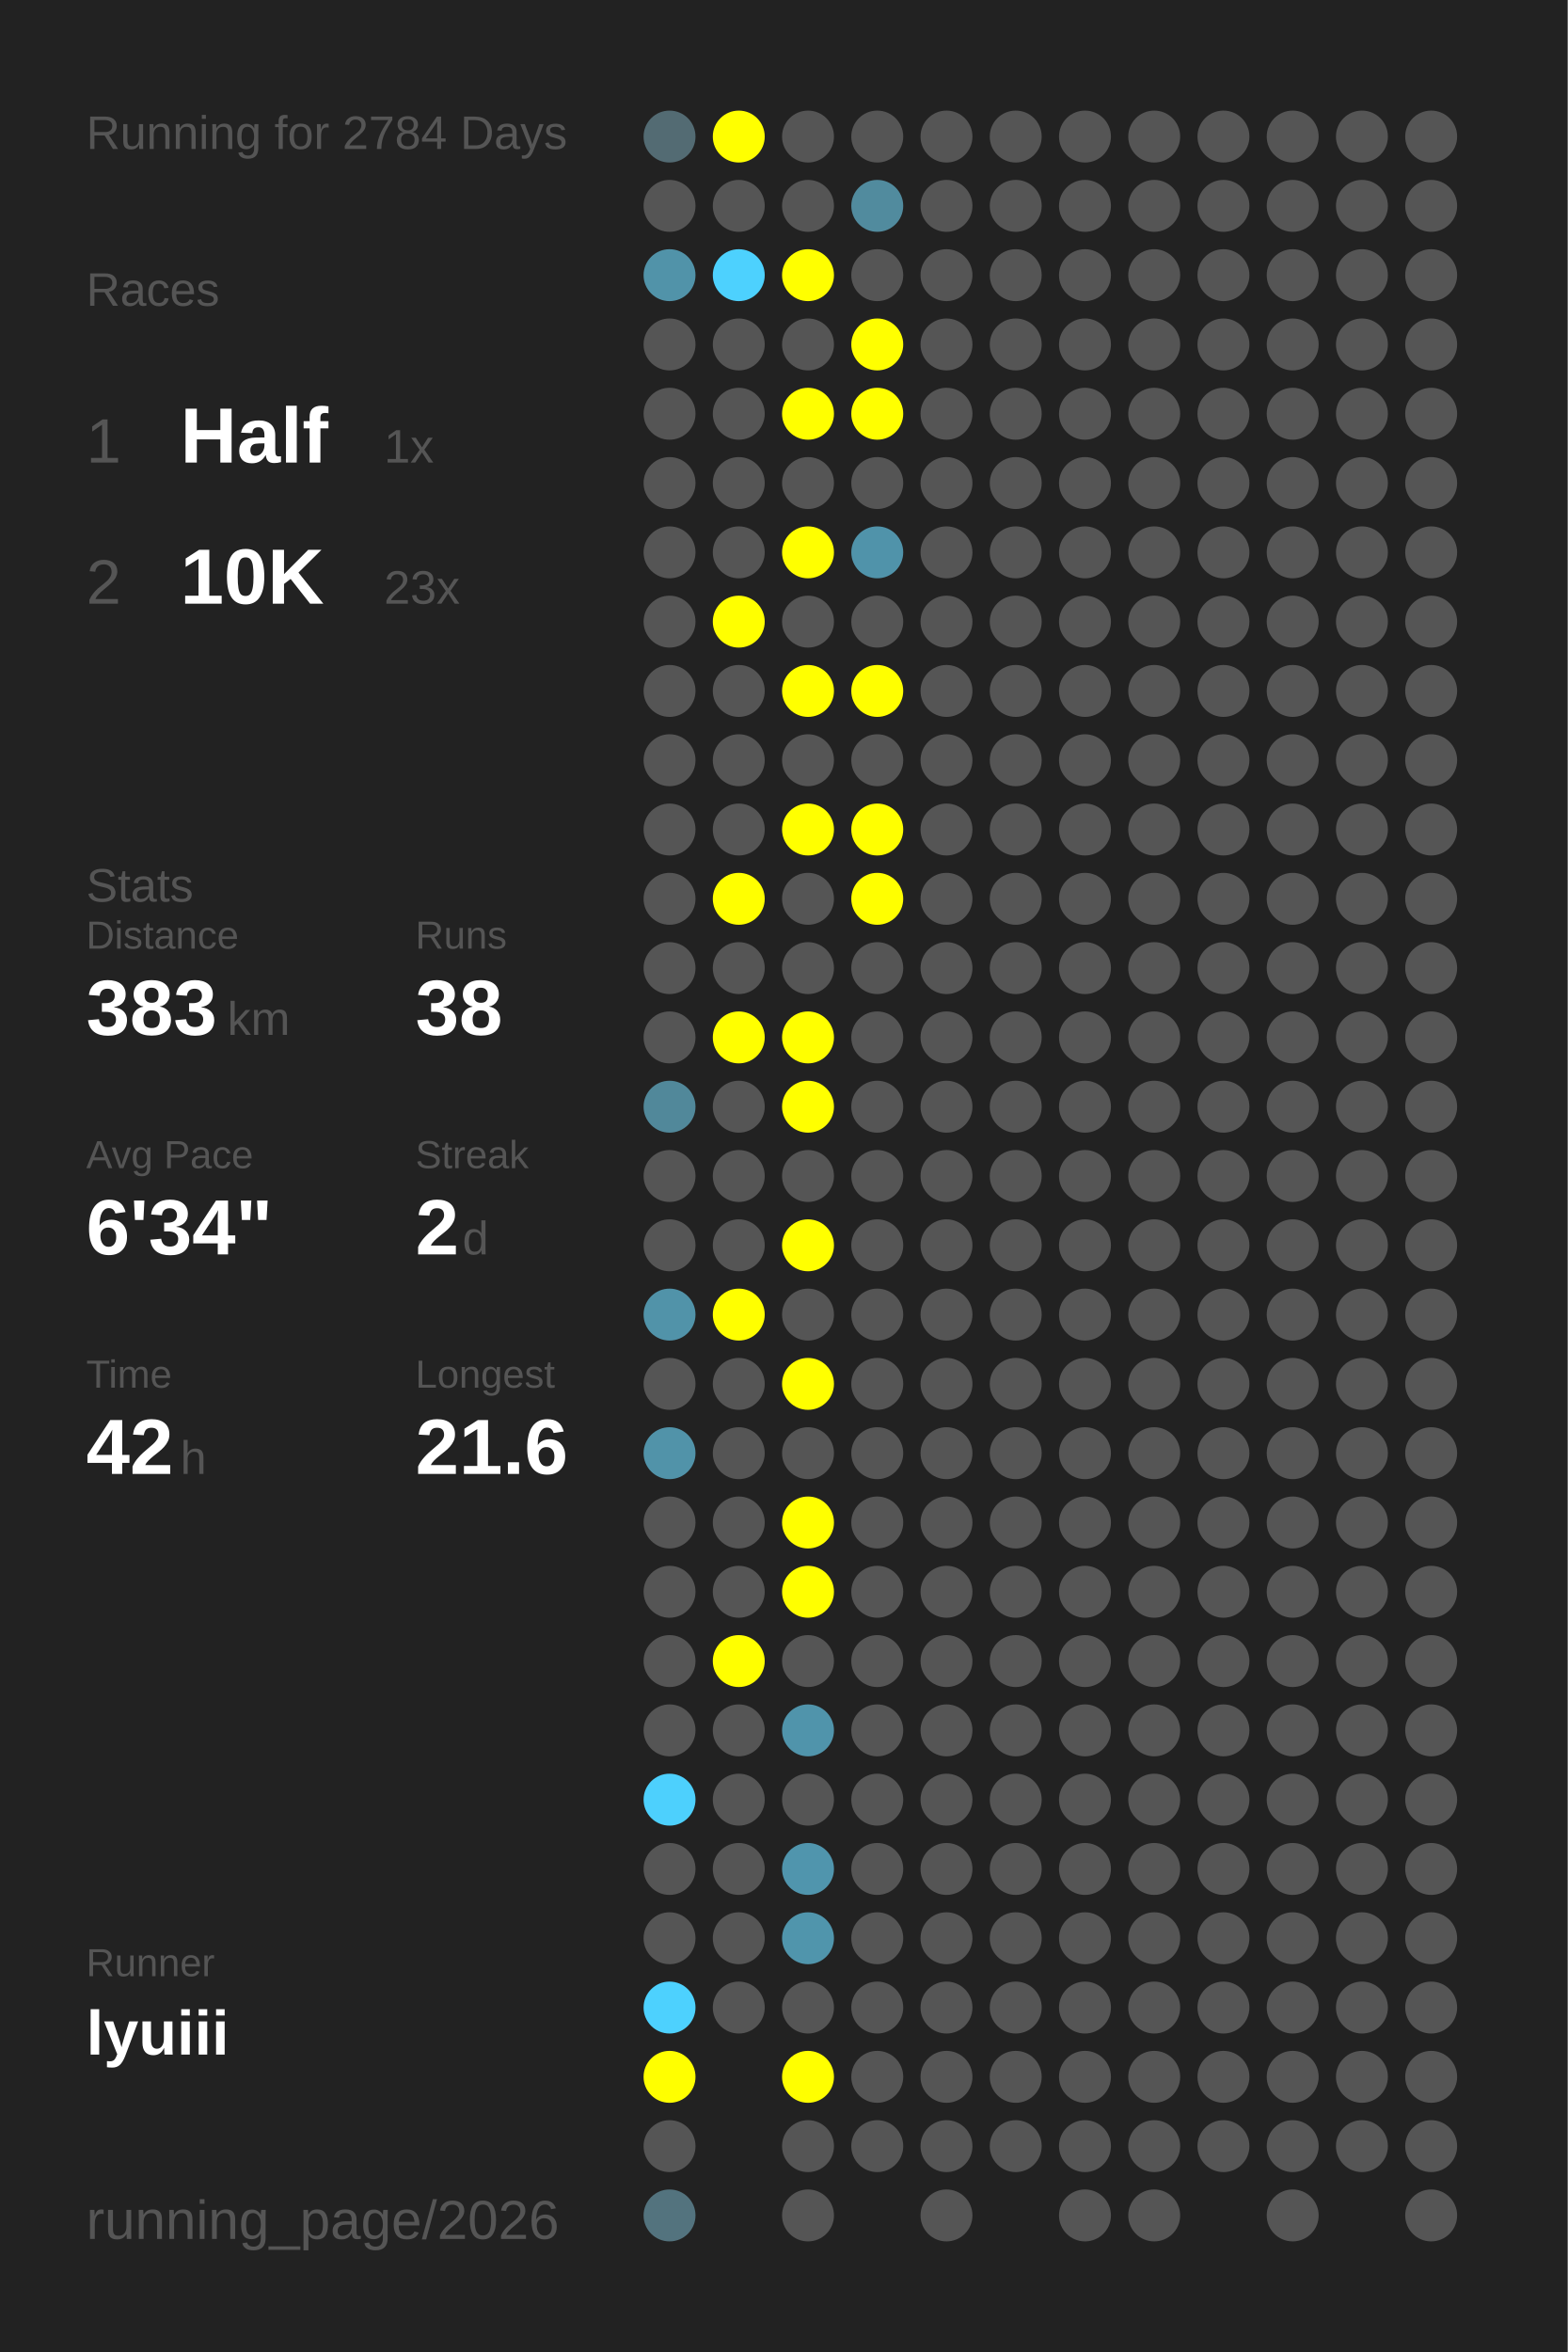
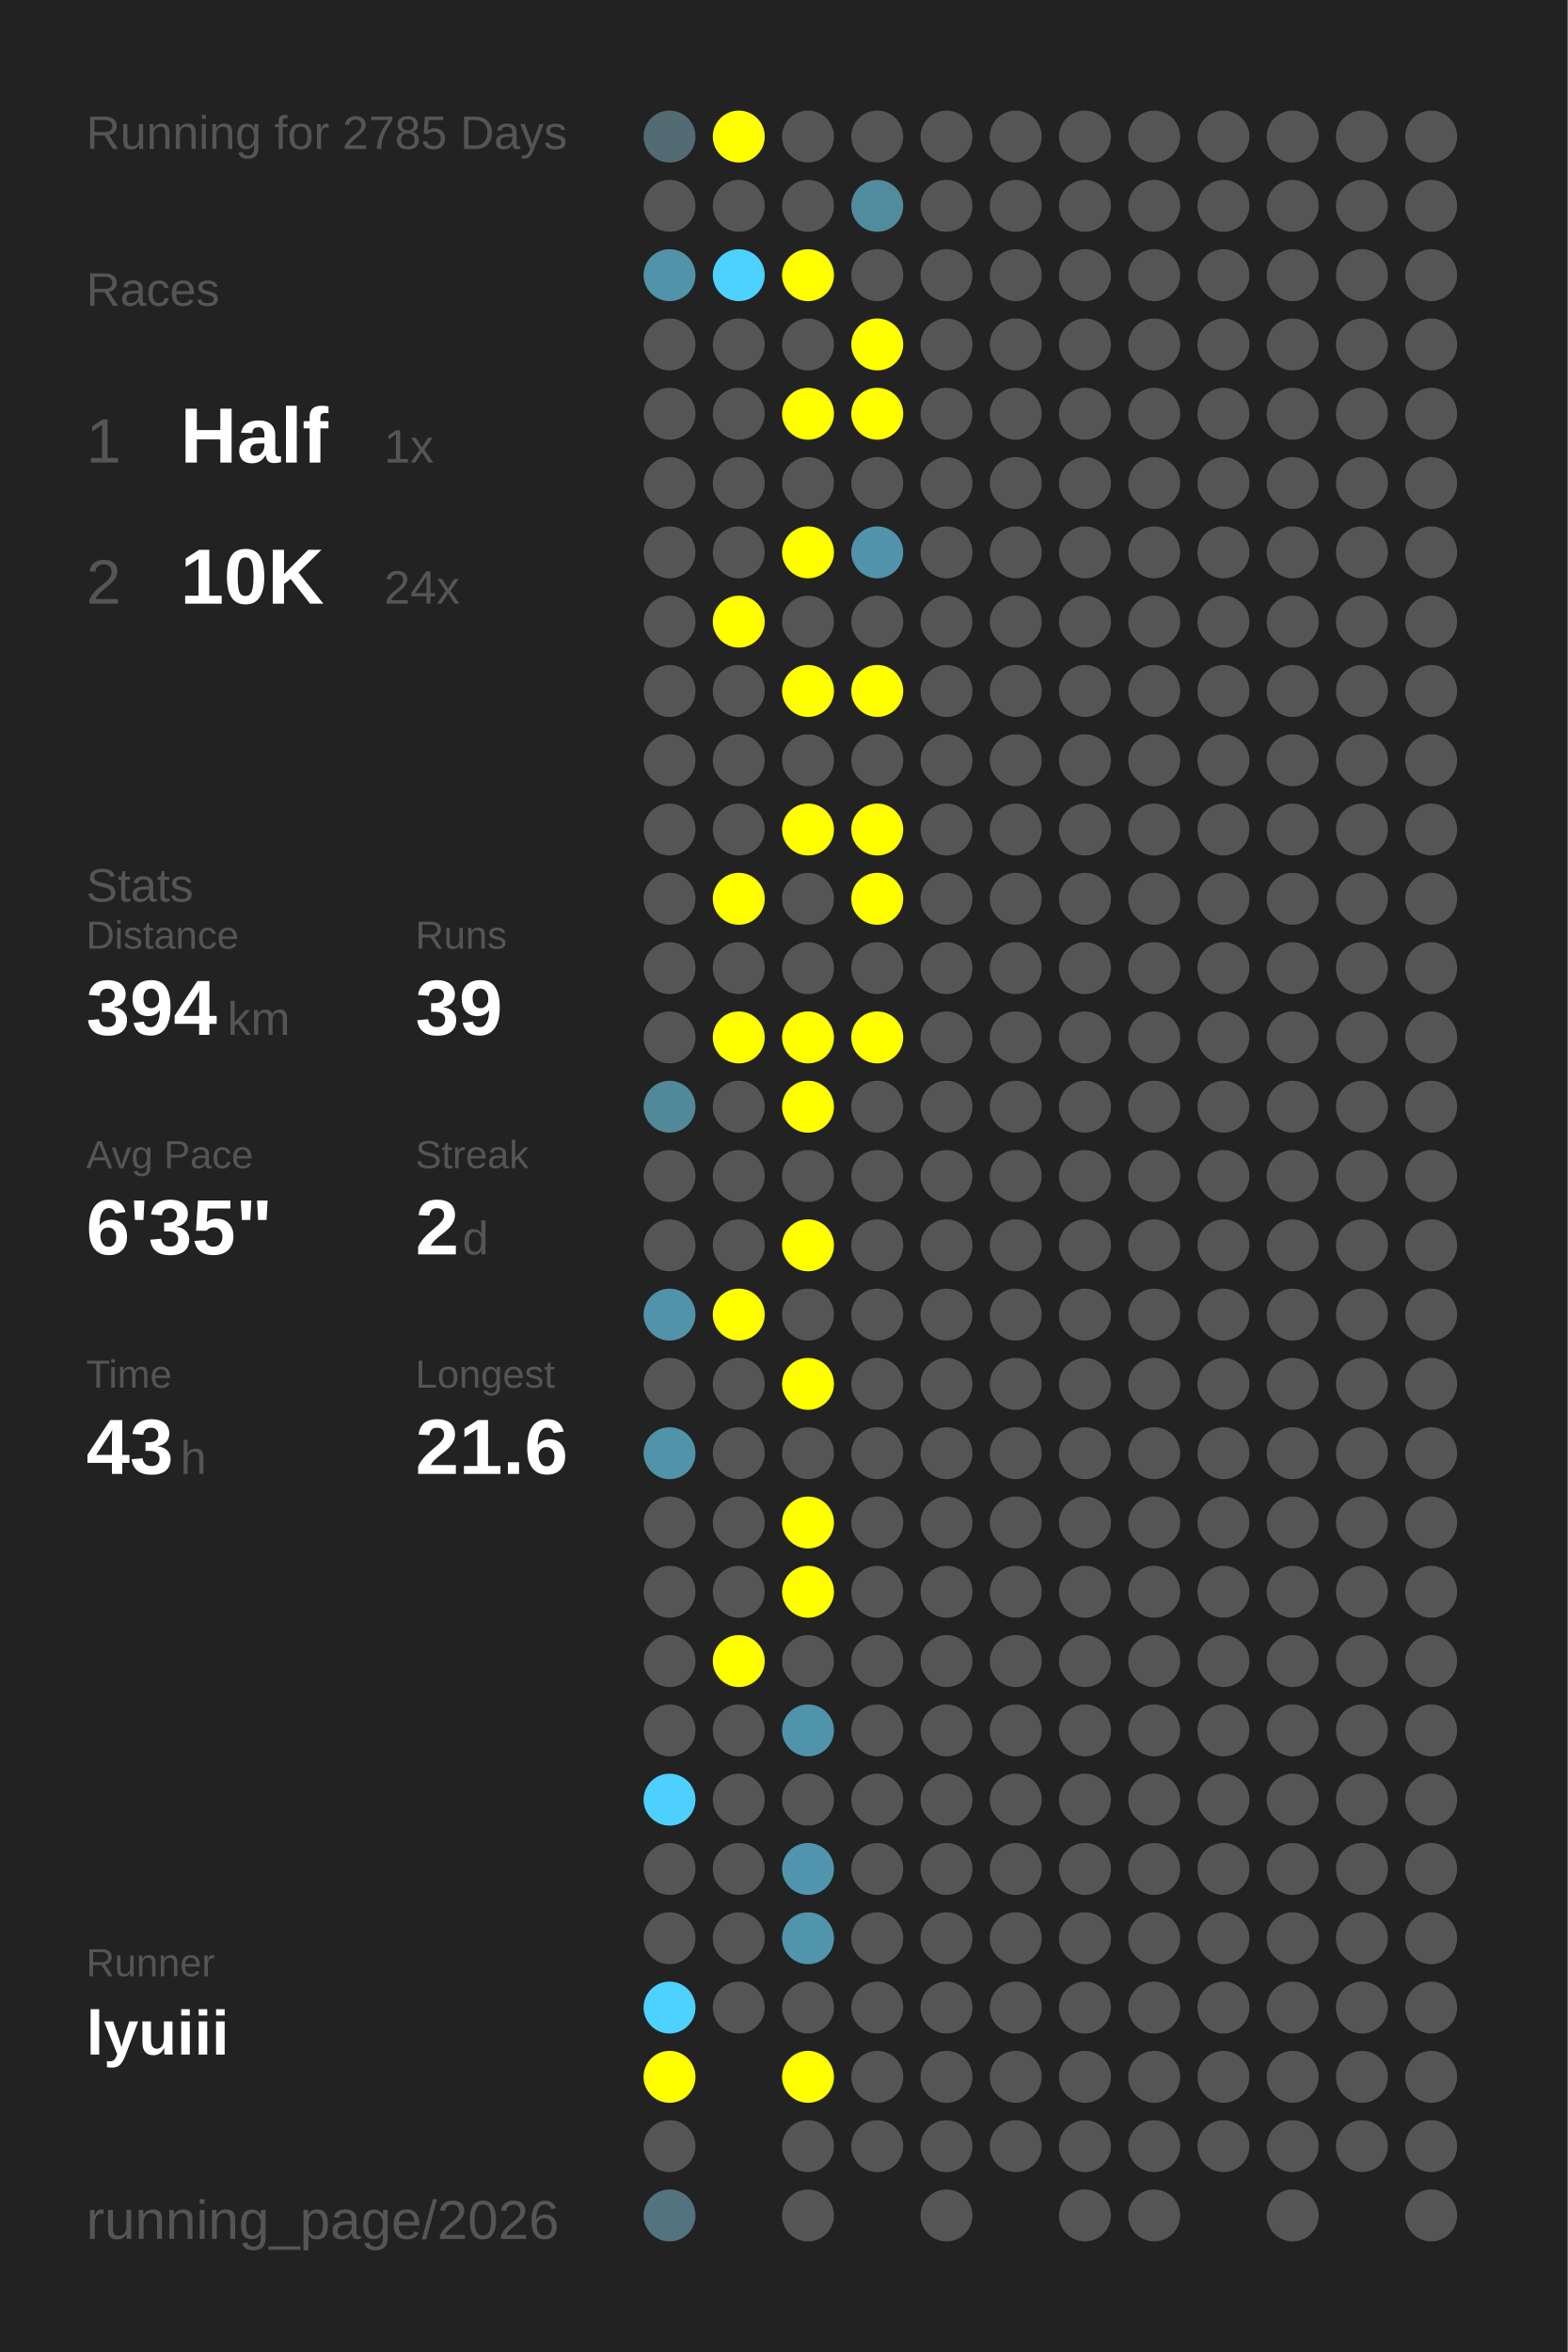
<svg xmlns="http://www.w3.org/2000/svg" baseProfile="full" height="300mm" version="1.1" viewBox="0,0,200,300" width="200mm">
  <defs />
  <rect fill="#222222" height="300" width="200" x="0" y="0" />
-   <text fill="#555555" style="font-size:6px; font-family:Arial;" x="11" y="19">Running for 2784 Days</text>
+   <text fill="#555555" style="font-size:6px; font-family:Arial;" x="11" y="19">Running for 2785 Days</text>
  <text fill="#555555" style="font-size:6px; font-family:Arial;" x="11" y="39">Races</text>
  <text fill="#555555" style="font-size:8px; font-family:Arial;" x="11" y="59">1</text>
  <text fill="#FFFFFF" style="font-size:10px; font-family:Arial; font-weight:bold;" x="23" y="59">Half</text>
  <text fill="#555555" style="font-size:6px; font-family:Arial;" x="49" y="59">1x</text>
  <text fill="#555555" style="font-size:8px; font-family:Arial;" x="11" y="77">2</text>
  <text fill="#FFFFFF" style="font-size:10px; font-family:Arial; font-weight:bold;" x="23" y="77">10K</text>
-   <text fill="#555555" style="font-size:6px; font-family:Arial;" x="49" y="77">23x</text>
+   <text fill="#555555" style="font-size:6px; font-family:Arial;" x="49" y="77">24x</text>
  <text fill="#555555" style="font-size:6px; font-family:Arial;" x="11" y="115">Stats</text>
  <text fill="#555555" style="font-size:5px; font-family:Arial;" x="11" y="121">Distance</text>
-   <text fill="#FFFFFF" style="font-size:10px; font-family:Arial; font-weight:bold;" x="11" y="132">383</text>
+   <text fill="#FFFFFF" style="font-size:10px; font-family:Arial; font-weight:bold;" x="11" y="132">394</text>
  <text fill="#555555" style="font-size:6px; font-family:Arial;" x="29" y="132">km</text>
  <text fill="#555555" style="font-size:5px; font-family:Arial;" x="53" y="121">Runs</text>
-   <text fill="#FFFFFF" style="font-size:10px; font-family:Arial; font-weight:bold;" x="53" y="132">38</text>
+   <text fill="#FFFFFF" style="font-size:10px; font-family:Arial; font-weight:bold;" x="53" y="132">39</text>
  <text fill="#555555" style="font-size:5px; font-family:Arial;" x="11" y="149">Avg Pace</text>
-   <text fill="#FFFFFF" style="font-size:10px; font-family:Arial; font-weight:bold;" x="11" y="160">6'34"</text>
+   <text fill="#FFFFFF" style="font-size:10px; font-family:Arial; font-weight:bold;" x="11" y="160">6'35"</text>
  <text fill="#555555" style="font-size:5px; font-family:Arial;" x="53" y="149">Streak</text>
  <text fill="#FFFFFF" style="font-size:10px; font-family:Arial; font-weight:bold;" x="53" y="160">2</text>
  <text fill="#555555" style="font-size:6px; font-family:Arial;" x="59" y="160">d</text>
  <text fill="#555555" style="font-size:5px; font-family:Arial;" x="11" y="177">Time</text>
-   <text fill="#FFFFFF" style="font-size:10px; font-family:Arial; font-weight:bold;" x="11" y="188">42</text>
+   <text fill="#FFFFFF" style="font-size:10px; font-family:Arial; font-weight:bold;" x="11" y="188">43</text>
  <text fill="#555555" style="font-size:6px; font-family:Arial;" x="23" y="188">h</text>
  <text fill="#555555" style="font-size:5px; font-family:Arial;" x="53" y="177">Longest</text>
  <text fill="#FFFFFF" style="font-size:10px; font-family:Arial; font-weight:bold;" x="53" y="188">21.6</text>
  <text fill="#555555" style="font-size:5px; font-family:Arial;" x="11" y="252.065">Runner</text>
  <text fill="#FFFFFF" style="font-size:8px; font-family:Arial; font-weight:bold;" x="11" y="262.065">lyuiii</text>
  <text fill="#555555" style="font-size:7px; font-family:Arial;" x="11" y="285.581">running_page/2026</text>
  <circle cx="85.417" cy="17.419" fill="#536b73" r="3.312" />
  <circle cx="85.417" cy="26.258" fill="#555555" r="3.312" />
  <circle cx="85.417" cy="35.097" fill="#5193a9" r="3.312" />
  <circle cx="85.417" cy="43.935" fill="#555555" r="3.312" />
  <circle cx="85.417" cy="52.774" fill="#555555" r="3.312" />
  <circle cx="85.417" cy="61.613" fill="#555555" r="3.312" />
  <circle cx="85.417" cy="70.452" fill="#555555" r="3.312" />
  <circle cx="85.417" cy="79.29" fill="#555555" r="3.312" />
  <circle cx="85.417" cy="88.129" fill="#555555" r="3.312" />
  <circle cx="85.417" cy="96.968" fill="#555555" r="3.312" />
  <circle cx="85.417" cy="105.806" fill="#555555" r="3.312" />
  <circle cx="85.417" cy="114.645" fill="#555555" r="3.312" />
  <circle cx="85.417" cy="123.484" fill="#555555" r="3.312" />
  <circle cx="85.417" cy="132.323" fill="#555555" r="3.312" />
  <circle cx="85.417" cy="141.161" fill="#51889a" r="3.312" />
  <circle cx="85.417" cy="150" fill="#555555" r="3.312" />
  <circle cx="85.417" cy="158.839" fill="#555555" r="3.312" />
  <circle cx="85.417" cy="167.677" fill="#5193a9" r="3.312" />
  <circle cx="85.417" cy="176.516" fill="#555555" r="3.312" />
  <circle cx="85.417" cy="185.355" fill="#5193a9" r="3.312" />
  <circle cx="85.417" cy="194.194" fill="#555555" r="3.312" />
  <circle cx="85.417" cy="203.032" fill="#555555" r="3.312" />
  <circle cx="85.417" cy="211.871" fill="#555555" r="3.312" />
  <circle cx="85.417" cy="220.71" fill="#555555" r="3.312" />
  <circle cx="85.417" cy="229.548" fill="#4dd0fd" r="3.312" />
  <circle cx="85.417" cy="238.387" fill="#555555" r="3.312" />
  <circle cx="85.417" cy="247.226" fill="#555555" r="3.312" />
  <circle cx="85.417" cy="256.065" fill="#4dd1fe" r="3.312" />
  <circle cx="85.417" cy="264.903" fill="#FFFF00" r="3.312" />
  <circle cx="85.417" cy="273.742" fill="#555555" r="3.312" />
  <circle cx="85.417" cy="282.581" fill="#53737e" r="3.312" />
  <circle cx="94.25" cy="17.419" fill="#FFFF00" r="3.312" />
  <circle cx="94.25" cy="26.258" fill="#555555" r="3.312" />
  <circle cx="94.25" cy="35.097" fill="#4dd1fe" r="3.312" />
  <circle cx="94.25" cy="43.935" fill="#555555" r="3.312" />
  <circle cx="94.25" cy="52.774" fill="#555555" r="3.312" />
  <circle cx="94.25" cy="61.613" fill="#555555" r="3.312" />
  <circle cx="94.25" cy="70.452" fill="#555555" r="3.312" />
  <circle cx="94.25" cy="79.29" fill="#FFFF00" r="3.312" />
  <circle cx="94.25" cy="88.129" fill="#555555" r="3.312" />
  <circle cx="94.25" cy="96.968" fill="#555555" r="3.312" />
  <circle cx="94.25" cy="105.806" fill="#555555" r="3.312" />
  <circle cx="94.25" cy="114.645" fill="#FFFF00" r="3.312" />
  <circle cx="94.25" cy="123.484" fill="#555555" r="3.312" />
  <circle cx="94.25" cy="132.323" fill="#FFFF00" r="3.312" />
  <circle cx="94.25" cy="141.161" fill="#555555" r="3.312" />
  <circle cx="94.25" cy="150" fill="#555555" r="3.312" />
  <circle cx="94.25" cy="158.839" fill="#555555" r="3.312" />
  <circle cx="94.25" cy="167.677" fill="#FFFF00" r="3.312" />
  <circle cx="94.25" cy="176.516" fill="#555555" r="3.312" />
  <circle cx="94.25" cy="185.355" fill="#555555" r="3.312" />
  <circle cx="94.25" cy="194.194" fill="#555555" r="3.312" />
  <circle cx="94.25" cy="203.032" fill="#555555" r="3.312" />
  <circle cx="94.25" cy="211.871" fill="#FFFF00" r="3.312" />
  <circle cx="94.25" cy="220.71" fill="#555555" r="3.312" />
  <circle cx="94.25" cy="229.548" fill="#555555" r="3.312" />
  <circle cx="94.25" cy="238.387" fill="#555555" r="3.312" />
  <circle cx="94.25" cy="247.226" fill="#555555" r="3.312" />
  <circle cx="94.25" cy="256.065" fill="#555555" r="3.312" />
  <circle cx="103.083" cy="17.419" fill="#555555" r="3.312" />
  <circle cx="103.083" cy="26.258" fill="#555555" r="3.312" />
  <circle cx="103.083" cy="35.097" fill="#FFFF00" r="3.312" />
  <circle cx="103.083" cy="43.935" fill="#555555" r="3.312" />
  <circle cx="103.083" cy="52.774" fill="#FFFF00" r="3.312" />
  <circle cx="103.083" cy="61.613" fill="#555555" r="3.312" />
  <circle cx="103.083" cy="70.452" fill="#FFFF00" r="3.312" />
  <circle cx="103.083" cy="79.29" fill="#555555" r="3.312" />
  <circle cx="103.083" cy="88.129" fill="#FFFF00" r="3.312" />
  <circle cx="103.083" cy="96.968" fill="#555555" r="3.312" />
  <circle cx="103.083" cy="105.806" fill="#FFFF00" r="3.312" />
  <circle cx="103.083" cy="114.645" fill="#555555" r="3.312" />
  <circle cx="103.083" cy="123.484" fill="#555555" r="3.312" />
  <circle cx="103.083" cy="132.323" fill="#FFFF00" r="3.312" />
  <circle cx="103.083" cy="141.161" fill="#FFFF00" r="3.312" />
  <circle cx="103.083" cy="150" fill="#555555" r="3.312" />
  <circle cx="103.083" cy="158.839" fill="#FFFF00" r="3.312" />
  <circle cx="103.083" cy="167.677" fill="#555555" r="3.312" />
  <circle cx="103.083" cy="176.516" fill="#FFFF00" r="3.312" />
  <circle cx="103.083" cy="185.355" fill="#555555" r="3.312" />
  <circle cx="103.083" cy="194.194" fill="#FFFF00" r="3.312" />
  <circle cx="103.083" cy="203.032" fill="#FFFF00" r="3.312" />
  <circle cx="103.083" cy="211.871" fill="#555555" r="3.312" />
  <circle cx="103.083" cy="220.71" fill="#5094ab" r="3.312" />
  <circle cx="103.083" cy="229.548" fill="#555555" r="3.312" />
  <circle cx="103.083" cy="238.387" fill="#5095ad" r="3.312" />
  <circle cx="103.083" cy="247.226" fill="#5095ac" r="3.312" />
  <circle cx="103.083" cy="256.065" fill="#555555" r="3.312" />
  <circle cx="103.083" cy="264.903" fill="#FFFF00" r="3.312" />
  <circle cx="103.083" cy="273.742" fill="#555555" r="3.312" />
  <circle cx="103.083" cy="282.581" fill="#555555" r="3.312" />
  <circle cx="111.917" cy="17.419" fill="#555555" r="3.312" />
  <circle cx="111.917" cy="26.258" fill="#518b9e" r="3.312" />
  <circle cx="111.917" cy="35.097" fill="#555555" r="3.312" />
  <circle cx="111.917" cy="43.935" fill="#FFFF00" r="3.312" />
  <circle cx="111.917" cy="52.774" fill="#FFFF00" r="3.312" />
  <circle cx="111.917" cy="61.613" fill="#555555" r="3.312" />
  <circle cx="111.917" cy="70.452" fill="#5093aa" r="3.312" />
  <circle cx="111.917" cy="79.29" fill="#555555" r="3.312" />
  <circle cx="111.917" cy="88.129" fill="#FFFF00" r="3.312" />
  <circle cx="111.917" cy="96.968" fill="#555555" r="3.312" />
  <circle cx="111.917" cy="105.806" fill="#FFFF00" r="3.312" />
  <circle cx="111.917" cy="114.645" fill="#FFFF00" r="3.312" />
  <circle cx="111.917" cy="123.484" fill="#555555" r="3.312" />
-   <circle cx="111.917" cy="132.323" fill="#555555" r="3.312" />
+   <circle cx="111.917" cy="132.323" fill="#FFFF00" r="3.312" />
  <circle cx="111.917" cy="141.161" fill="#555555" r="3.312" />
  <circle cx="111.917" cy="150" fill="#555555" r="3.312" />
  <circle cx="111.917" cy="158.839" fill="#555555" r="3.312" />
  <circle cx="111.917" cy="167.677" fill="#555555" r="3.312" />
  <circle cx="111.917" cy="176.516" fill="#555555" r="3.312" />
  <circle cx="111.917" cy="185.355" fill="#555555" r="3.312" />
  <circle cx="111.917" cy="194.194" fill="#555555" r="3.312" />
  <circle cx="111.917" cy="203.032" fill="#555555" r="3.312" />
  <circle cx="111.917" cy="211.871" fill="#555555" r="3.312" />
  <circle cx="111.917" cy="220.71" fill="#555555" r="3.312" />
  <circle cx="111.917" cy="229.548" fill="#555555" r="3.312" />
  <circle cx="111.917" cy="238.387" fill="#555555" r="3.312" />
  <circle cx="111.917" cy="247.226" fill="#555555" r="3.312" />
  <circle cx="111.917" cy="256.065" fill="#555555" r="3.312" />
  <circle cx="111.917" cy="264.903" fill="#555555" r="3.312" />
  <circle cx="111.917" cy="273.742" fill="#555555" r="3.312" />
  <circle cx="120.75" cy="17.419" fill="#555555" r="3.312" />
  <circle cx="120.75" cy="26.258" fill="#555555" r="3.312" />
  <circle cx="120.75" cy="35.097" fill="#555555" r="3.312" />
  <circle cx="120.75" cy="43.935" fill="#555555" r="3.312" />
  <circle cx="120.75" cy="52.774" fill="#555555" r="3.312" />
  <circle cx="120.75" cy="61.613" fill="#555555" r="3.312" />
  <circle cx="120.75" cy="70.452" fill="#555555" r="3.312" />
  <circle cx="120.75" cy="79.29" fill="#555555" r="3.312" />
  <circle cx="120.75" cy="88.129" fill="#555555" r="3.312" />
  <circle cx="120.75" cy="96.968" fill="#555555" r="3.312" />
  <circle cx="120.75" cy="105.806" fill="#555555" r="3.312" />
  <circle cx="120.75" cy="114.645" fill="#555555" r="3.312" />
  <circle cx="120.75" cy="123.484" fill="#555555" r="3.312" />
  <circle cx="120.75" cy="132.323" fill="#555555" r="3.312" />
  <circle cx="120.75" cy="141.161" fill="#555555" r="3.312" />
  <circle cx="120.75" cy="150" fill="#555555" r="3.312" />
  <circle cx="120.75" cy="158.839" fill="#555555" r="3.312" />
  <circle cx="120.75" cy="167.677" fill="#555555" r="3.312" />
  <circle cx="120.75" cy="176.516" fill="#555555" r="3.312" />
  <circle cx="120.75" cy="185.355" fill="#555555" r="3.312" />
  <circle cx="120.75" cy="194.194" fill="#555555" r="3.312" />
  <circle cx="120.75" cy="203.032" fill="#555555" r="3.312" />
  <circle cx="120.75" cy="211.871" fill="#555555" r="3.312" />
  <circle cx="120.75" cy="220.71" fill="#555555" r="3.312" />
  <circle cx="120.75" cy="229.548" fill="#555555" r="3.312" />
  <circle cx="120.75" cy="238.387" fill="#555555" r="3.312" />
  <circle cx="120.75" cy="247.226" fill="#555555" r="3.312" />
  <circle cx="120.75" cy="256.065" fill="#555555" r="3.312" />
  <circle cx="120.75" cy="264.903" fill="#555555" r="3.312" />
  <circle cx="120.75" cy="273.742" fill="#555555" r="3.312" />
  <circle cx="120.75" cy="282.581" fill="#555555" r="3.312" />
  <circle cx="129.583" cy="17.419" fill="#555555" r="3.312" />
  <circle cx="129.583" cy="26.258" fill="#555555" r="3.312" />
  <circle cx="129.583" cy="35.097" fill="#555555" r="3.312" />
  <circle cx="129.583" cy="43.935" fill="#555555" r="3.312" />
  <circle cx="129.583" cy="52.774" fill="#555555" r="3.312" />
  <circle cx="129.583" cy="61.613" fill="#555555" r="3.312" />
  <circle cx="129.583" cy="70.452" fill="#555555" r="3.312" />
  <circle cx="129.583" cy="79.29" fill="#555555" r="3.312" />
  <circle cx="129.583" cy="88.129" fill="#555555" r="3.312" />
  <circle cx="129.583" cy="96.968" fill="#555555" r="3.312" />
  <circle cx="129.583" cy="105.806" fill="#555555" r="3.312" />
  <circle cx="129.583" cy="114.645" fill="#555555" r="3.312" />
  <circle cx="129.583" cy="123.484" fill="#555555" r="3.312" />
  <circle cx="129.583" cy="132.323" fill="#555555" r="3.312" />
  <circle cx="129.583" cy="141.161" fill="#555555" r="3.312" />
  <circle cx="129.583" cy="150" fill="#555555" r="3.312" />
  <circle cx="129.583" cy="158.839" fill="#555555" r="3.312" />
  <circle cx="129.583" cy="167.677" fill="#555555" r="3.312" />
  <circle cx="129.583" cy="176.516" fill="#555555" r="3.312" />
  <circle cx="129.583" cy="185.355" fill="#555555" r="3.312" />
  <circle cx="129.583" cy="194.194" fill="#555555" r="3.312" />
  <circle cx="129.583" cy="203.032" fill="#555555" r="3.312" />
  <circle cx="129.583" cy="211.871" fill="#555555" r="3.312" />
  <circle cx="129.583" cy="220.71" fill="#555555" r="3.312" />
  <circle cx="129.583" cy="229.548" fill="#555555" r="3.312" />
  <circle cx="129.583" cy="238.387" fill="#555555" r="3.312" />
  <circle cx="129.583" cy="247.226" fill="#555555" r="3.312" />
  <circle cx="129.583" cy="256.065" fill="#555555" r="3.312" />
  <circle cx="129.583" cy="264.903" fill="#555555" r="3.312" />
  <circle cx="129.583" cy="273.742" fill="#555555" r="3.312" />
  <circle cx="138.417" cy="17.419" fill="#555555" r="3.312" />
  <circle cx="138.417" cy="26.258" fill="#555555" r="3.312" />
  <circle cx="138.417" cy="35.097" fill="#555555" r="3.312" />
  <circle cx="138.417" cy="43.935" fill="#555555" r="3.312" />
  <circle cx="138.417" cy="52.774" fill="#555555" r="3.312" />
  <circle cx="138.417" cy="61.613" fill="#555555" r="3.312" />
  <circle cx="138.417" cy="70.452" fill="#555555" r="3.312" />
  <circle cx="138.417" cy="79.29" fill="#555555" r="3.312" />
  <circle cx="138.417" cy="88.129" fill="#555555" r="3.312" />
  <circle cx="138.417" cy="96.968" fill="#555555" r="3.312" />
  <circle cx="138.417" cy="105.806" fill="#555555" r="3.312" />
  <circle cx="138.417" cy="114.645" fill="#555555" r="3.312" />
  <circle cx="138.417" cy="123.484" fill="#555555" r="3.312" />
  <circle cx="138.417" cy="132.323" fill="#555555" r="3.312" />
  <circle cx="138.417" cy="141.161" fill="#555555" r="3.312" />
  <circle cx="138.417" cy="150" fill="#555555" r="3.312" />
  <circle cx="138.417" cy="158.839" fill="#555555" r="3.312" />
  <circle cx="138.417" cy="167.677" fill="#555555" r="3.312" />
  <circle cx="138.417" cy="176.516" fill="#555555" r="3.312" />
  <circle cx="138.417" cy="185.355" fill="#555555" r="3.312" />
  <circle cx="138.417" cy="194.194" fill="#555555" r="3.312" />
  <circle cx="138.417" cy="203.032" fill="#555555" r="3.312" />
  <circle cx="138.417" cy="211.871" fill="#555555" r="3.312" />
  <circle cx="138.417" cy="220.71" fill="#555555" r="3.312" />
  <circle cx="138.417" cy="229.548" fill="#555555" r="3.312" />
  <circle cx="138.417" cy="238.387" fill="#555555" r="3.312" />
  <circle cx="138.417" cy="247.226" fill="#555555" r="3.312" />
  <circle cx="138.417" cy="256.065" fill="#555555" r="3.312" />
  <circle cx="138.417" cy="264.903" fill="#555555" r="3.312" />
  <circle cx="138.417" cy="273.742" fill="#555555" r="3.312" />
  <circle cx="138.417" cy="282.581" fill="#555555" r="3.312" />
  <circle cx="147.25" cy="17.419" fill="#555555" r="3.312" />
  <circle cx="147.25" cy="26.258" fill="#555555" r="3.312" />
  <circle cx="147.25" cy="35.097" fill="#555555" r="3.312" />
  <circle cx="147.25" cy="43.935" fill="#555555" r="3.312" />
  <circle cx="147.25" cy="52.774" fill="#555555" r="3.312" />
  <circle cx="147.25" cy="61.613" fill="#555555" r="3.312" />
  <circle cx="147.25" cy="70.452" fill="#555555" r="3.312" />
  <circle cx="147.25" cy="79.29" fill="#555555" r="3.312" />
  <circle cx="147.25" cy="88.129" fill="#555555" r="3.312" />
  <circle cx="147.25" cy="96.968" fill="#555555" r="3.312" />
  <circle cx="147.25" cy="105.806" fill="#555555" r="3.312" />
  <circle cx="147.25" cy="114.645" fill="#555555" r="3.312" />
  <circle cx="147.25" cy="123.484" fill="#555555" r="3.312" />
  <circle cx="147.25" cy="132.323" fill="#555555" r="3.312" />
  <circle cx="147.25" cy="141.161" fill="#555555" r="3.312" />
  <circle cx="147.25" cy="150" fill="#555555" r="3.312" />
  <circle cx="147.25" cy="158.839" fill="#555555" r="3.312" />
  <circle cx="147.25" cy="167.677" fill="#555555" r="3.312" />
  <circle cx="147.25" cy="176.516" fill="#555555" r="3.312" />
  <circle cx="147.25" cy="185.355" fill="#555555" r="3.312" />
  <circle cx="147.25" cy="194.194" fill="#555555" r="3.312" />
  <circle cx="147.25" cy="203.032" fill="#555555" r="3.312" />
  <circle cx="147.25" cy="211.871" fill="#555555" r="3.312" />
  <circle cx="147.25" cy="220.71" fill="#555555" r="3.312" />
  <circle cx="147.25" cy="229.548" fill="#555555" r="3.312" />
  <circle cx="147.25" cy="238.387" fill="#555555" r="3.312" />
  <circle cx="147.25" cy="247.226" fill="#555555" r="3.312" />
  <circle cx="147.25" cy="256.065" fill="#555555" r="3.312" />
  <circle cx="147.25" cy="264.903" fill="#555555" r="3.312" />
  <circle cx="147.25" cy="273.742" fill="#555555" r="3.312" />
  <circle cx="147.25" cy="282.581" fill="#555555" r="3.312" />
  <circle cx="156.083" cy="17.419" fill="#555555" r="3.312" />
  <circle cx="156.083" cy="26.258" fill="#555555" r="3.312" />
  <circle cx="156.083" cy="35.097" fill="#555555" r="3.312" />
  <circle cx="156.083" cy="43.935" fill="#555555" r="3.312" />
  <circle cx="156.083" cy="52.774" fill="#555555" r="3.312" />
  <circle cx="156.083" cy="61.613" fill="#555555" r="3.312" />
  <circle cx="156.083" cy="70.452" fill="#555555" r="3.312" />
  <circle cx="156.083" cy="79.29" fill="#555555" r="3.312" />
  <circle cx="156.083" cy="88.129" fill="#555555" r="3.312" />
  <circle cx="156.083" cy="96.968" fill="#555555" r="3.312" />
  <circle cx="156.083" cy="105.806" fill="#555555" r="3.312" />
  <circle cx="156.083" cy="114.645" fill="#555555" r="3.312" />
  <circle cx="156.083" cy="123.484" fill="#555555" r="3.312" />
  <circle cx="156.083" cy="132.323" fill="#555555" r="3.312" />
  <circle cx="156.083" cy="141.161" fill="#555555" r="3.312" />
  <circle cx="156.083" cy="150" fill="#555555" r="3.312" />
  <circle cx="156.083" cy="158.839" fill="#555555" r="3.312" />
  <circle cx="156.083" cy="167.677" fill="#555555" r="3.312" />
  <circle cx="156.083" cy="176.516" fill="#555555" r="3.312" />
  <circle cx="156.083" cy="185.355" fill="#555555" r="3.312" />
  <circle cx="156.083" cy="194.194" fill="#555555" r="3.312" />
  <circle cx="156.083" cy="203.032" fill="#555555" r="3.312" />
  <circle cx="156.083" cy="211.871" fill="#555555" r="3.312" />
  <circle cx="156.083" cy="220.71" fill="#555555" r="3.312" />
  <circle cx="156.083" cy="229.548" fill="#555555" r="3.312" />
  <circle cx="156.083" cy="238.387" fill="#555555" r="3.312" />
  <circle cx="156.083" cy="247.226" fill="#555555" r="3.312" />
  <circle cx="156.083" cy="256.065" fill="#555555" r="3.312" />
  <circle cx="156.083" cy="264.903" fill="#555555" r="3.312" />
  <circle cx="156.083" cy="273.742" fill="#555555" r="3.312" />
  <circle cx="164.917" cy="17.419" fill="#555555" r="3.312" />
  <circle cx="164.917" cy="26.258" fill="#555555" r="3.312" />
  <circle cx="164.917" cy="35.097" fill="#555555" r="3.312" />
  <circle cx="164.917" cy="43.935" fill="#555555" r="3.312" />
  <circle cx="164.917" cy="52.774" fill="#555555" r="3.312" />
  <circle cx="164.917" cy="61.613" fill="#555555" r="3.312" />
  <circle cx="164.917" cy="70.452" fill="#555555" r="3.312" />
  <circle cx="164.917" cy="79.29" fill="#555555" r="3.312" />
  <circle cx="164.917" cy="88.129" fill="#555555" r="3.312" />
  <circle cx="164.917" cy="96.968" fill="#555555" r="3.312" />
  <circle cx="164.917" cy="105.806" fill="#555555" r="3.312" />
  <circle cx="164.917" cy="114.645" fill="#555555" r="3.312" />
  <circle cx="164.917" cy="123.484" fill="#555555" r="3.312" />
  <circle cx="164.917" cy="132.323" fill="#555555" r="3.312" />
  <circle cx="164.917" cy="141.161" fill="#555555" r="3.312" />
  <circle cx="164.917" cy="150" fill="#555555" r="3.312" />
  <circle cx="164.917" cy="158.839" fill="#555555" r="3.312" />
  <circle cx="164.917" cy="167.677" fill="#555555" r="3.312" />
  <circle cx="164.917" cy="176.516" fill="#555555" r="3.312" />
  <circle cx="164.917" cy="185.355" fill="#555555" r="3.312" />
  <circle cx="164.917" cy="194.194" fill="#555555" r="3.312" />
  <circle cx="164.917" cy="203.032" fill="#555555" r="3.312" />
  <circle cx="164.917" cy="211.871" fill="#555555" r="3.312" />
  <circle cx="164.917" cy="220.71" fill="#555555" r="3.312" />
  <circle cx="164.917" cy="229.548" fill="#555555" r="3.312" />
  <circle cx="164.917" cy="238.387" fill="#555555" r="3.312" />
  <circle cx="164.917" cy="247.226" fill="#555555" r="3.312" />
  <circle cx="164.917" cy="256.065" fill="#555555" r="3.312" />
  <circle cx="164.917" cy="264.903" fill="#555555" r="3.312" />
  <circle cx="164.917" cy="273.742" fill="#555555" r="3.312" />
  <circle cx="164.917" cy="282.581" fill="#555555" r="3.312" />
  <circle cx="173.75" cy="17.419" fill="#555555" r="3.312" />
  <circle cx="173.75" cy="26.258" fill="#555555" r="3.312" />
  <circle cx="173.75" cy="35.097" fill="#555555" r="3.312" />
  <circle cx="173.75" cy="43.935" fill="#555555" r="3.312" />
  <circle cx="173.75" cy="52.774" fill="#555555" r="3.312" />
  <circle cx="173.75" cy="61.613" fill="#555555" r="3.312" />
  <circle cx="173.75" cy="70.452" fill="#555555" r="3.312" />
  <circle cx="173.75" cy="79.29" fill="#555555" r="3.312" />
  <circle cx="173.75" cy="88.129" fill="#555555" r="3.312" />
  <circle cx="173.75" cy="96.968" fill="#555555" r="3.312" />
  <circle cx="173.75" cy="105.806" fill="#555555" r="3.312" />
  <circle cx="173.75" cy="114.645" fill="#555555" r="3.312" />
  <circle cx="173.75" cy="123.484" fill="#555555" r="3.312" />
  <circle cx="173.75" cy="132.323" fill="#555555" r="3.312" />
  <circle cx="173.75" cy="141.161" fill="#555555" r="3.312" />
  <circle cx="173.75" cy="150" fill="#555555" r="3.312" />
  <circle cx="173.75" cy="158.839" fill="#555555" r="3.312" />
  <circle cx="173.75" cy="167.677" fill="#555555" r="3.312" />
  <circle cx="173.75" cy="176.516" fill="#555555" r="3.312" />
  <circle cx="173.75" cy="185.355" fill="#555555" r="3.312" />
  <circle cx="173.75" cy="194.194" fill="#555555" r="3.312" />
  <circle cx="173.75" cy="203.032" fill="#555555" r="3.312" />
  <circle cx="173.75" cy="211.871" fill="#555555" r="3.312" />
  <circle cx="173.75" cy="220.71" fill="#555555" r="3.312" />
  <circle cx="173.75" cy="229.548" fill="#555555" r="3.312" />
  <circle cx="173.75" cy="238.387" fill="#555555" r="3.312" />
  <circle cx="173.75" cy="247.226" fill="#555555" r="3.312" />
  <circle cx="173.75" cy="256.065" fill="#555555" r="3.312" />
  <circle cx="173.75" cy="264.903" fill="#555555" r="3.312" />
  <circle cx="173.75" cy="273.742" fill="#555555" r="3.312" />
  <circle cx="182.583" cy="17.419" fill="#555555" r="3.312" />
  <circle cx="182.583" cy="26.258" fill="#555555" r="3.312" />
  <circle cx="182.583" cy="35.097" fill="#555555" r="3.312" />
  <circle cx="182.583" cy="43.935" fill="#555555" r="3.312" />
  <circle cx="182.583" cy="52.774" fill="#555555" r="3.312" />
  <circle cx="182.583" cy="61.613" fill="#555555" r="3.312" />
  <circle cx="182.583" cy="70.452" fill="#555555" r="3.312" />
  <circle cx="182.583" cy="79.29" fill="#555555" r="3.312" />
  <circle cx="182.583" cy="88.129" fill="#555555" r="3.312" />
  <circle cx="182.583" cy="96.968" fill="#555555" r="3.312" />
  <circle cx="182.583" cy="105.806" fill="#555555" r="3.312" />
  <circle cx="182.583" cy="114.645" fill="#555555" r="3.312" />
  <circle cx="182.583" cy="123.484" fill="#555555" r="3.312" />
  <circle cx="182.583" cy="132.323" fill="#555555" r="3.312" />
  <circle cx="182.583" cy="141.161" fill="#555555" r="3.312" />
  <circle cx="182.583" cy="150" fill="#555555" r="3.312" />
  <circle cx="182.583" cy="158.839" fill="#555555" r="3.312" />
  <circle cx="182.583" cy="167.677" fill="#555555" r="3.312" />
  <circle cx="182.583" cy="176.516" fill="#555555" r="3.312" />
  <circle cx="182.583" cy="185.355" fill="#555555" r="3.312" />
  <circle cx="182.583" cy="194.194" fill="#555555" r="3.312" />
  <circle cx="182.583" cy="203.032" fill="#555555" r="3.312" />
  <circle cx="182.583" cy="211.871" fill="#555555" r="3.312" />
  <circle cx="182.583" cy="220.71" fill="#555555" r="3.312" />
  <circle cx="182.583" cy="229.548" fill="#555555" r="3.312" />
  <circle cx="182.583" cy="238.387" fill="#555555" r="3.312" />
  <circle cx="182.583" cy="247.226" fill="#555555" r="3.312" />
  <circle cx="182.583" cy="256.065" fill="#555555" r="3.312" />
  <circle cx="182.583" cy="264.903" fill="#555555" r="3.312" />
  <circle cx="182.583" cy="273.742" fill="#555555" r="3.312" />
  <circle cx="182.583" cy="282.581" fill="#555555" r="3.312" />
</svg>
